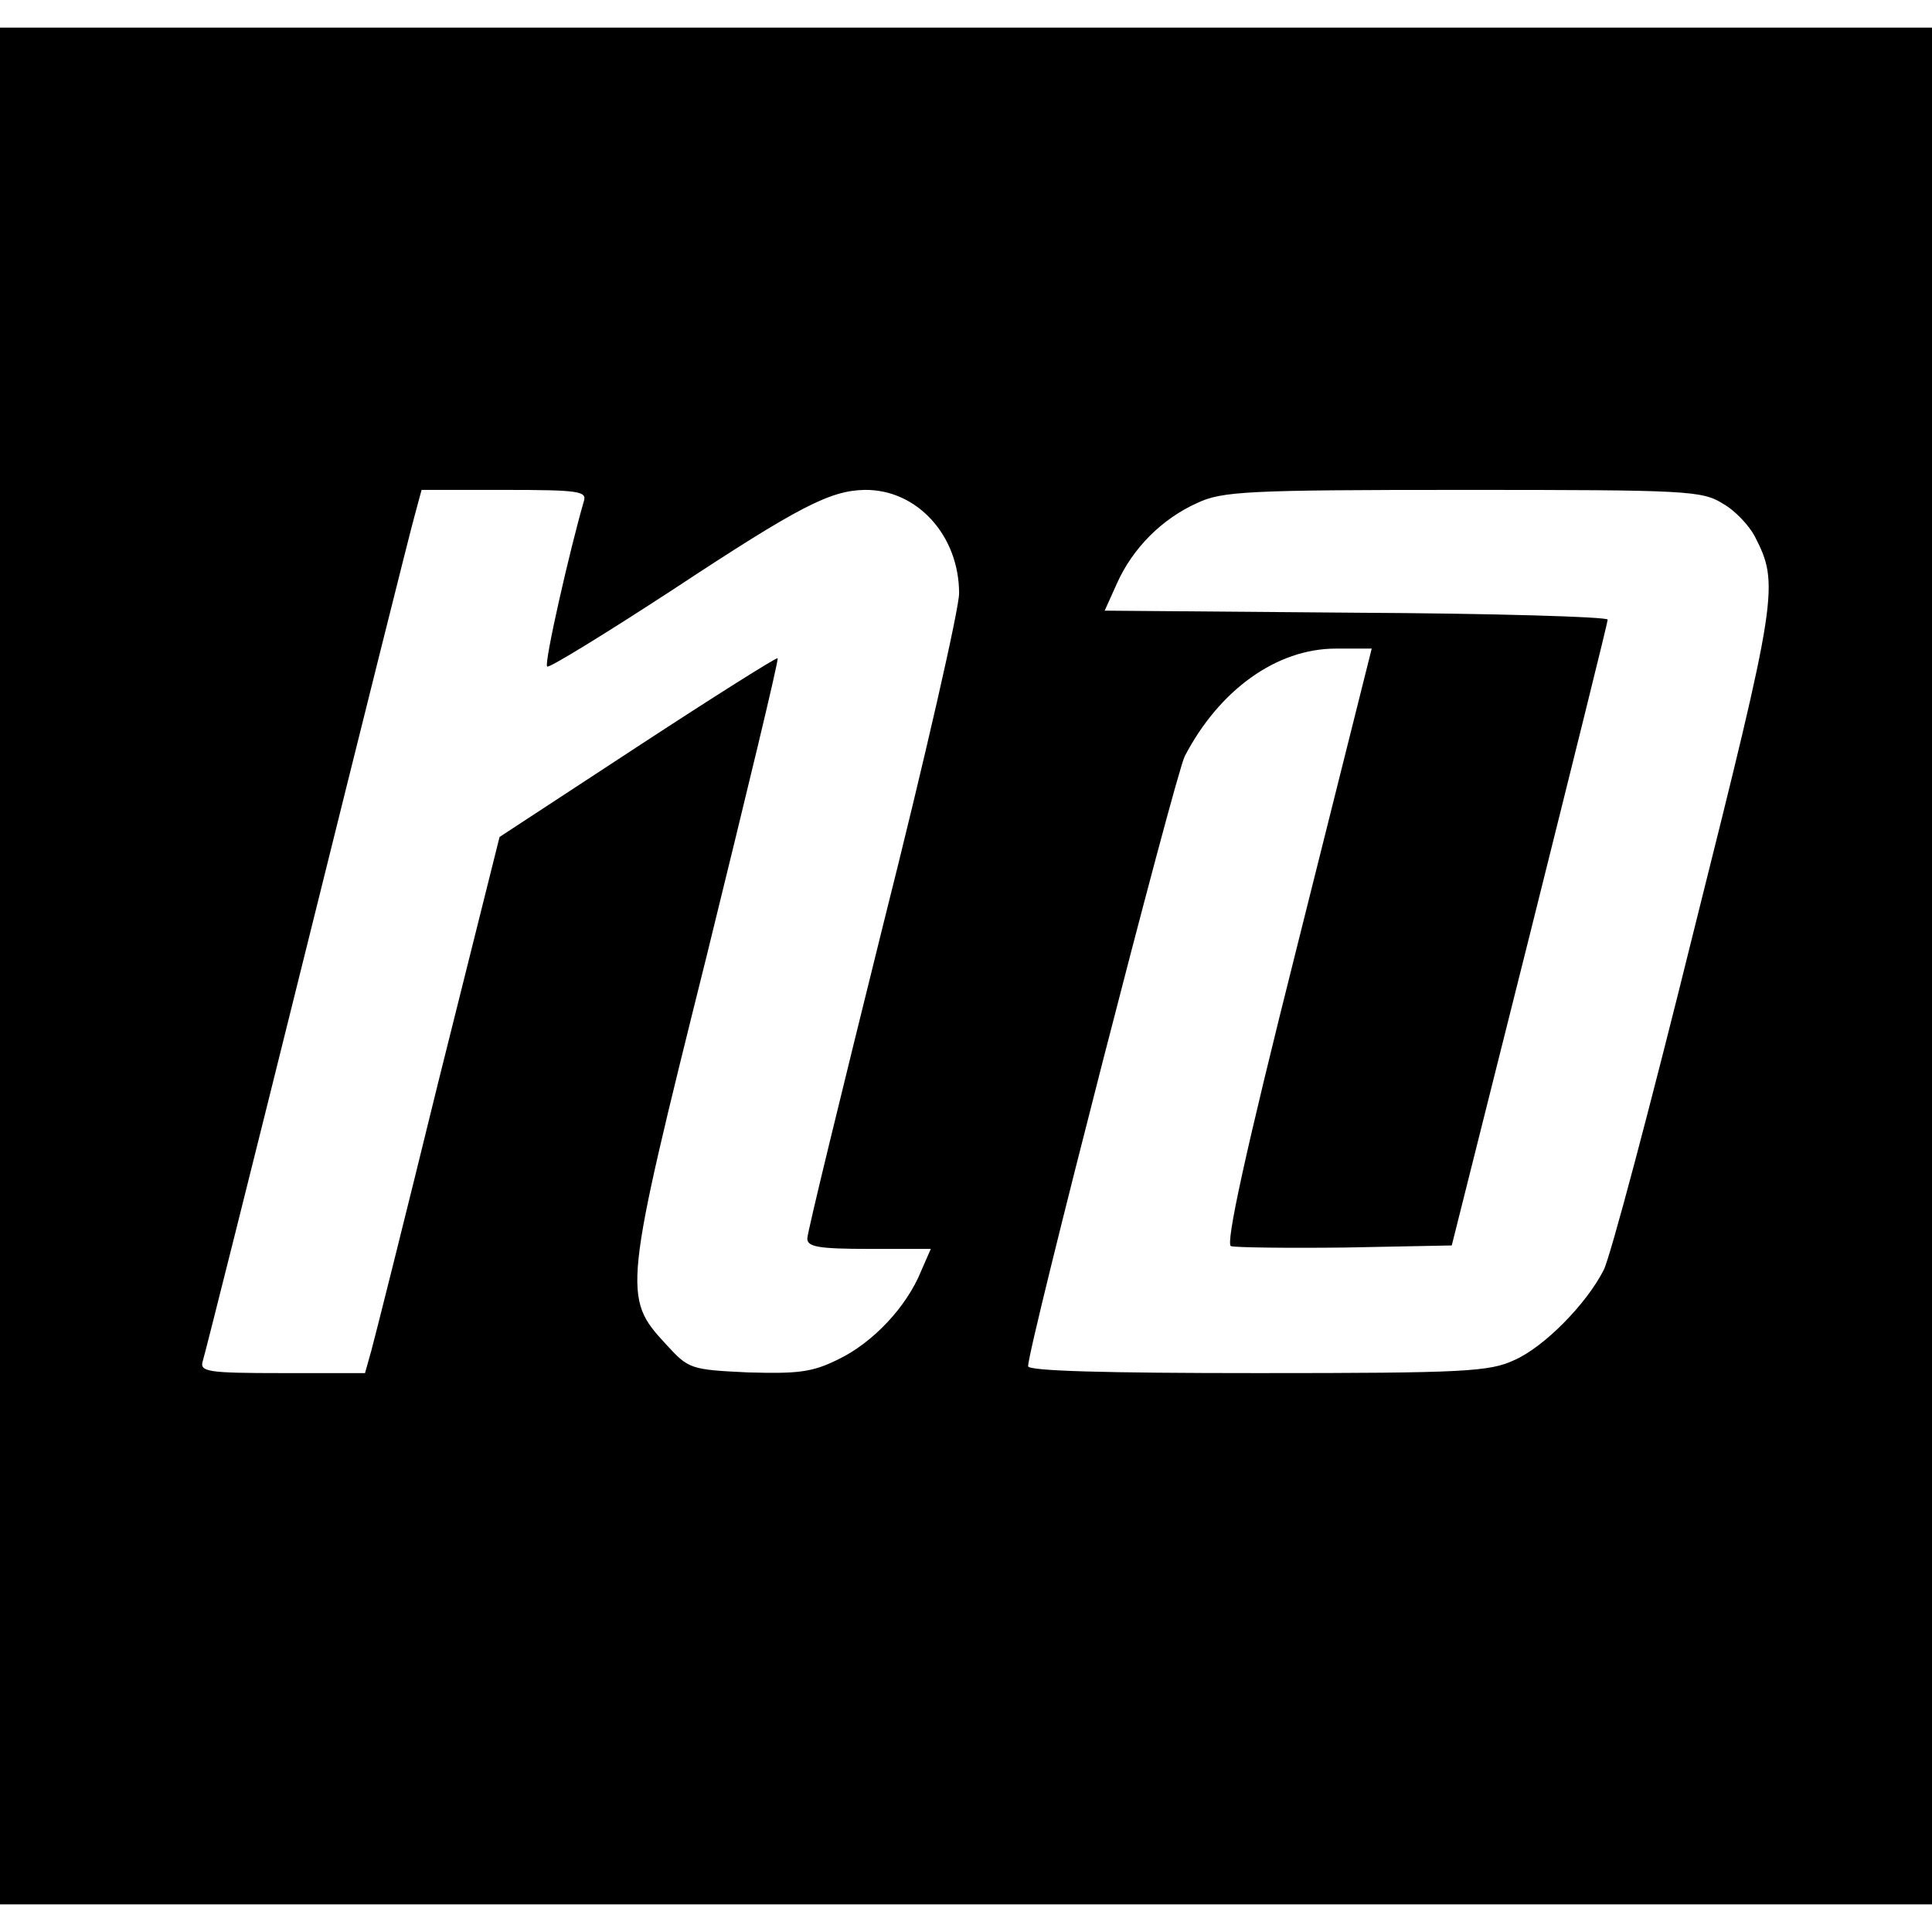
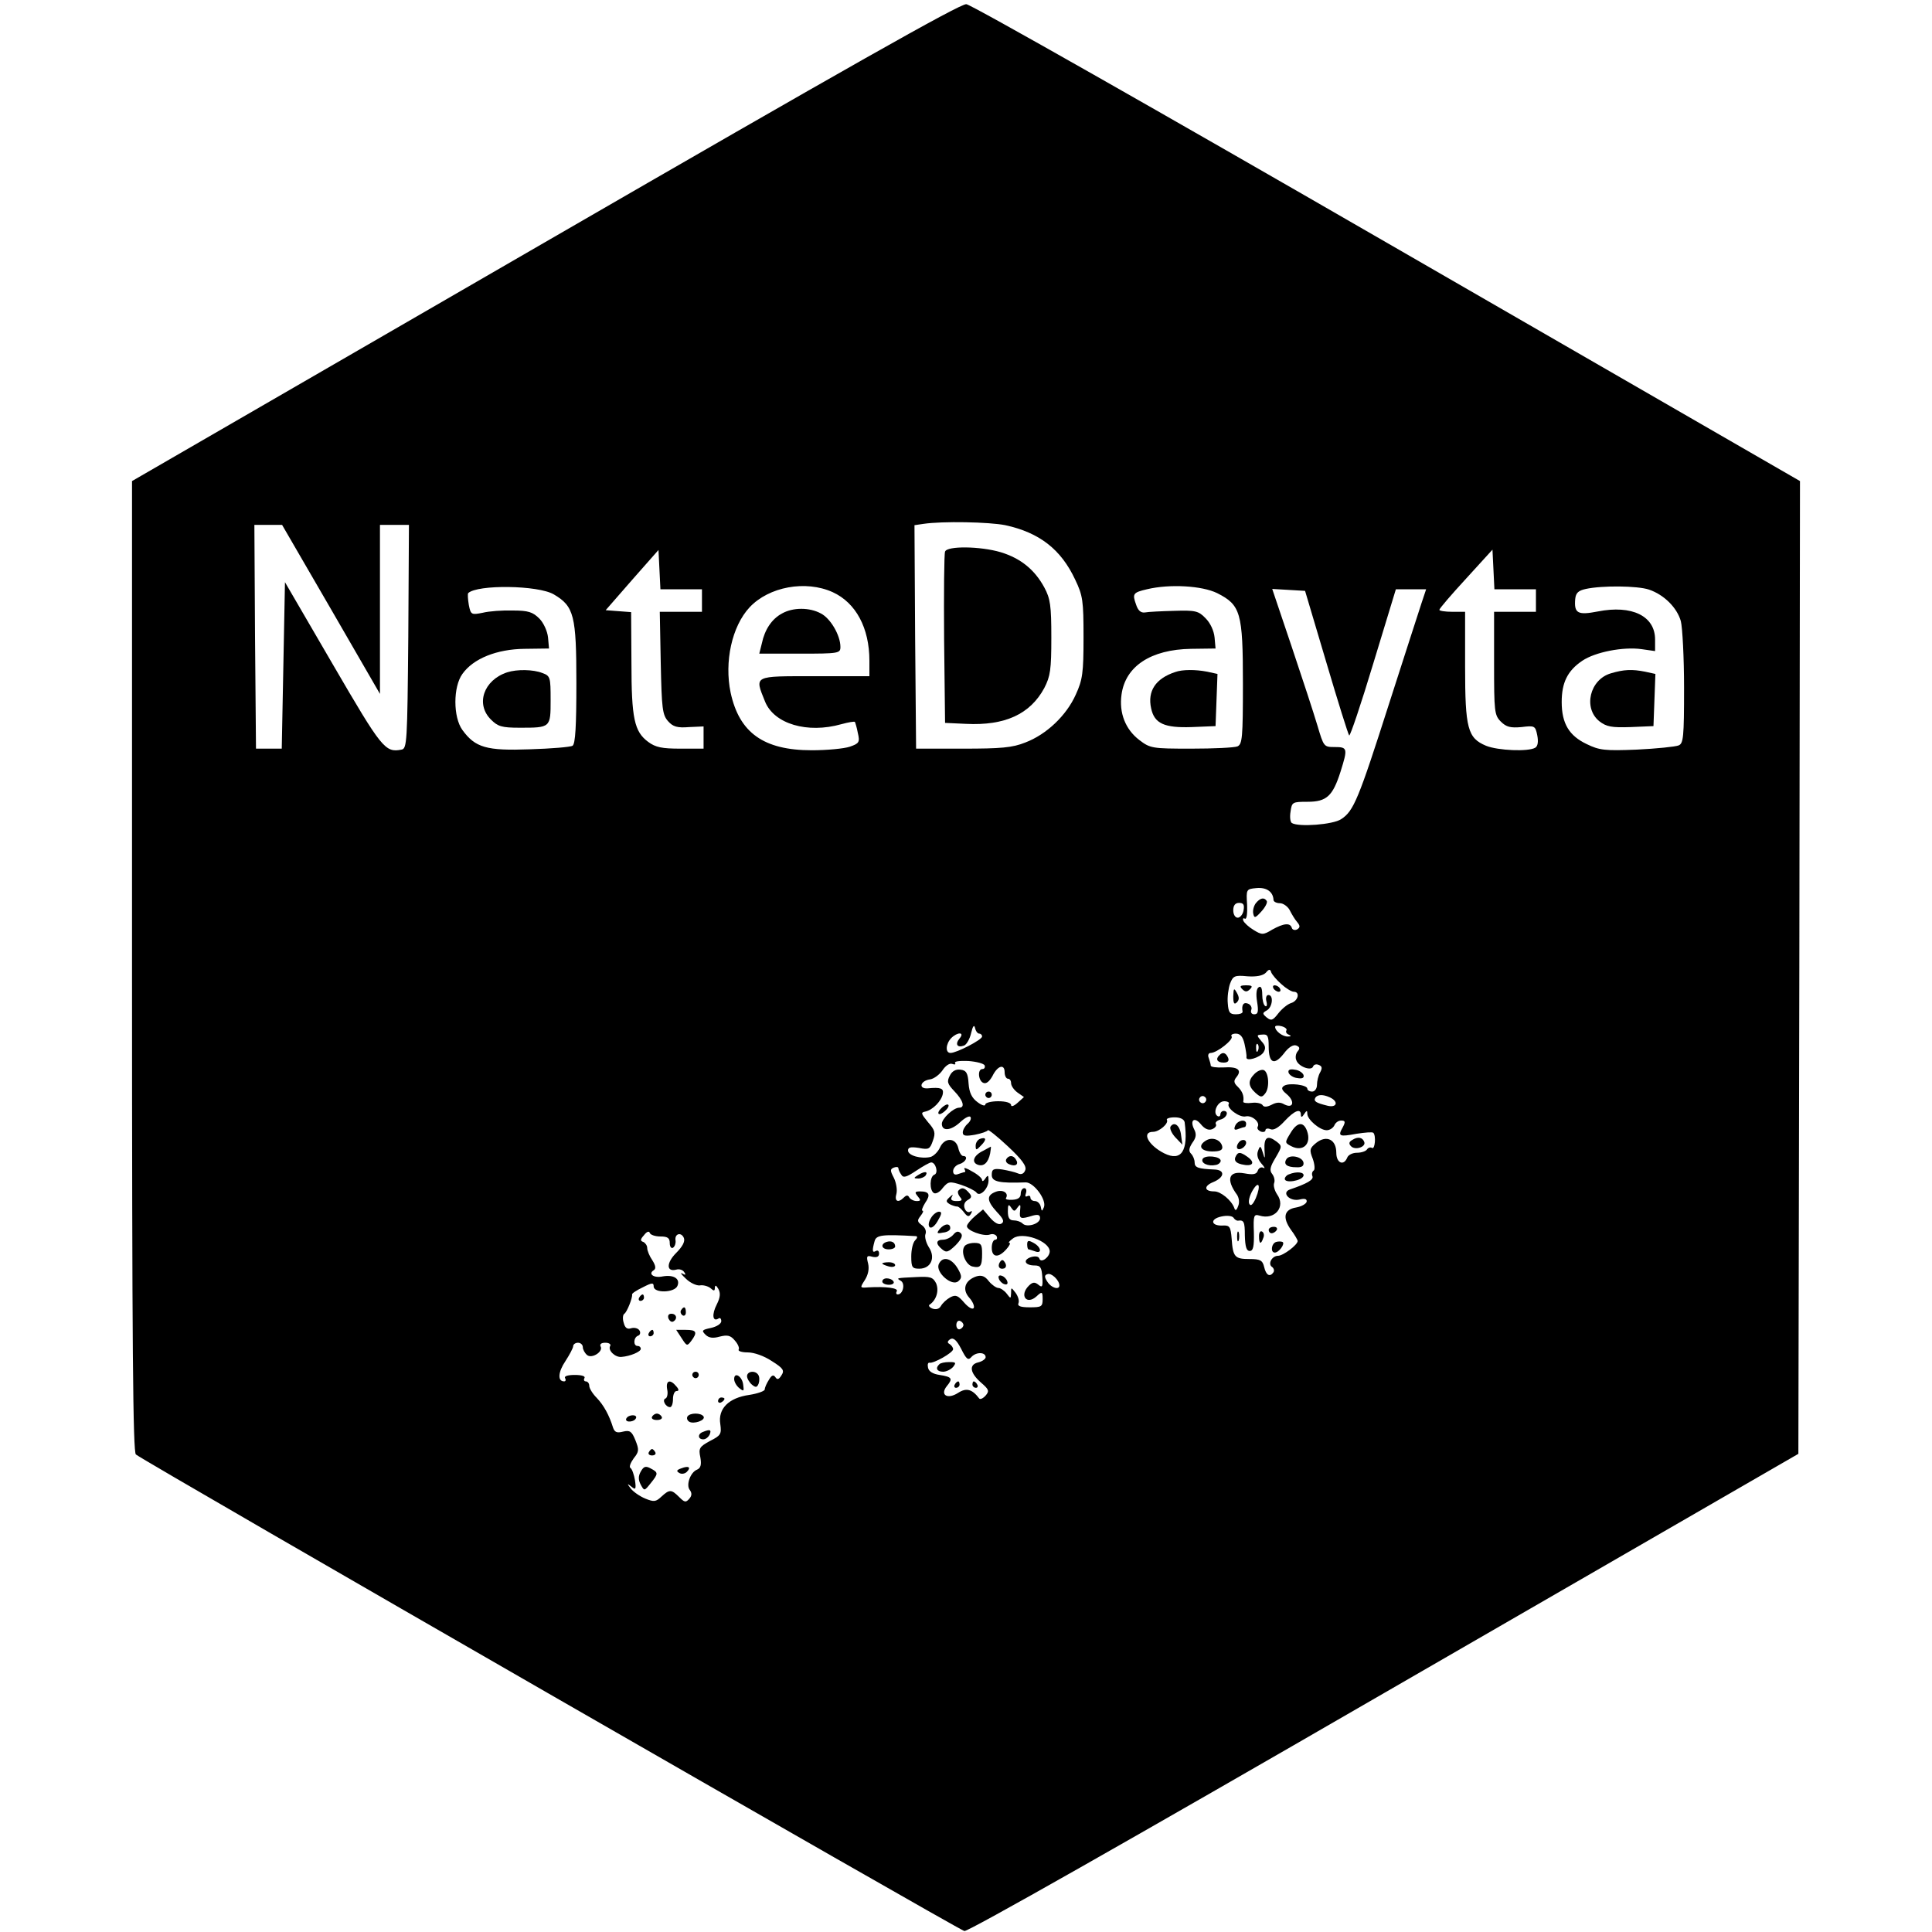
- <svg xmlns="http://www.w3.org/2000/svg" version="1.0" width="280pt" height="280pt" viewBox="0 0 280 280" preserveAspectRatio="xMidYMid meet">
-   <g transform="translate(0,280) scale(0.1,-0.1)" fill="#000000" stroke="none">
-     <path d="M0 1400 l0 -1360 1400 0 1400 0 0 1360 0 1360 -1400 0 -1400 0 0 -1360z m846 673 c-20 -69 -58 -235 -53 -239 2 -3 85 48 183 112 182 120 227 143 277 144 76 1 137 -66 137 -150 0 -22 -49 -238 -110 -480 -60 -242 -110 -446 -110 -455 0 -12 16 -15 90 -15 l89 0 -14 -32 c-21 -52 -70 -104 -120 -128 -38 -19 -59 -21 -131 -19 -84 4 -86 5 -119 41 -63 68 -62 77 59 562 58 236 105 430 103 432 -1 2 -93 -56 -203 -128 l-200 -131 -89 -356 c-48 -196 -92 -371 -97 -389 l-9 -32 -120 0 c-110 0 -120 2 -115 18 3 9 71 280 151 602 80 322 150 602 156 623 l10 37 120 0 c110 0 120 -2 115 -17z m1651 -3 c18 -10 38 -32 46 -47 36 -70 34 -84 -88 -571 -63 -255 -122 -477 -131 -493 -25 -49 -86 -111 -129 -130 -36 -17 -72 -19 -372 -19 -220 0 -333 3 -333 10 0 28 213 856 227 884 50 96 133 156 219 156 l52 0 -108 -431 c-76 -302 -104 -432 -96 -435 6 -2 81 -3 166 -2 l154 3 113 450 c62 248 113 453 113 457 0 4 -164 9 -365 10 l-364 3 18 40 c23 51 65 93 116 116 36 17 72 19 385 19 325 0 347 -1 377 -20z" />
+ <svg xmlns="http://www.w3.org/2000/svg" version="1.0" width="600pt" height="600pt" viewBox="0 0 600 600" preserveAspectRatio="xMidYMid meet">
+   <g transform="translate(0,600) scale(0.1,-0.1)" fill="#000000" stroke="none">
+     <path d="M1693 5248 l-1283 -742 0 -1507 c0 -1193 3 -1509 12 -1516 33 -26 2556 -1477 2573 -1480 12 -2 508 279 1305 740 l1285 742 3 1511 2 1510 -1281 739 c-705 407 -1293 741 -1308 742 -19 2 -383 -204 -1308 -739z m1429 -879 c106 -23 173 -75 217 -169 24 -50 26 -66 26 -180 0 -110 -3 -131 -24 -177 -29 -65 -91 -124 -157 -149 -40 -16 -75 -19 -194 -19 l-145 0 -3 347 -2 347 27 4 c60 9 205 6 255 -4z m-2094 -261 l152 -263 0 263 0 262 45 0 45 0 -2 -347 c-3 -328 -4 -348 -21 -351 -51 -10 -61 3 -213 264 l-149 256 -5 -259 -5 -258 -40 0 -40 0 -3 348 -2 347 43 0 43 0 152 -262z m1087 62 l65 0 0 -35 0 -35 -66 0 -65 0 3 -159 c3 -141 5 -161 23 -181 15 -17 29 -21 65 -18 l45 2 0 -34 0 -35 -72 0 c-57 0 -77 4 -100 21 -43 32 -52 72 -52 246 l-1 157 -40 3 -39 3 82 94 82 93 3 -61 3 -61 64 0z m2590 0 l65 0 0 -35 0 -35 -65 0 -65 0 0 -160 c0 -150 1 -161 21 -181 17 -17 30 -20 64 -17 41 5 43 4 49 -25 4 -20 2 -34 -6 -39 -21 -13 -116 -9 -153 6 -57 24 -65 53 -65 246 l0 170 -40 0 c-22 0 -40 3 -40 6 0 4 37 47 83 97 l82 90 3 -61 3 -62 64 0z m-2985 -16 c63 -37 70 -66 70 -276 0 -131 -3 -189 -12 -194 -6 -4 -66 -9 -132 -11 -135 -5 -170 5 -210 60 -29 40 -29 134 0 174 34 48 107 77 193 78 l76 1 -3 34 c-2 20 -14 46 -27 59 -20 20 -34 25 -82 25 -32 1 -74 -2 -94 -7 -35 -7 -37 -6 -43 24 -3 18 -4 34 -2 37 28 27 217 25 266 -4z m866 7 c72 -33 114 -111 114 -213 l0 -48 -170 0 c-192 0 -187 3 -154 -79 28 -69 131 -100 237 -70 22 6 40 9 42 7 1 -2 6 -17 9 -34 7 -29 4 -33 -25 -43 -18 -6 -71 -11 -118 -11 -149 0 -225 54 -252 179 -20 96 4 206 59 265 60 64 174 85 258 47z m1194 -3 c73 -37 80 -60 80 -281 0 -169 -2 -188 -17 -195 -10 -4 -75 -7 -144 -7 -121 0 -127 1 -161 27 -43 33 -63 84 -55 141 12 88 91 140 216 142 l76 1 -3 34 c-2 21 -13 45 -28 60 -22 23 -32 25 -97 23 -39 -1 -81 -3 -91 -5 -13 -2 -22 6 -28 25 -12 33 -9 37 34 47 71 17 171 11 218 -12z m1341 11 c47 -16 87 -56 99 -98 5 -20 10 -113 10 -207 0 -154 -2 -173 -17 -179 -10 -4 -68 -10 -130 -13 -99 -4 -116 -2 -155 17 -55 26 -78 64 -78 131 0 60 18 97 64 128 40 27 127 44 184 36 l42 -6 0 36 c0 73 -72 108 -178 87 -62 -12 -74 -6 -70 39 2 19 10 26 33 31 51 11 160 10 196 -2z m-1002 -226 c36 -122 68 -224 71 -227 3 -3 37 98 75 224 l70 230 47 0 47 0 -14 -42 c-8 -24 -53 -164 -101 -313 -95 -297 -110 -334 -149 -359 -25 -17 -132 -25 -153 -12 -5 3 -7 19 -4 36 4 29 6 30 53 30 59 0 78 18 102 93 23 73 22 77 -18 77 -34 0 -34 1 -54 68 -11 37 -47 147 -80 245 l-60 178 51 -3 51 -3 66 -222z m-164 -738 c0 -5 9 -10 20 -10 10 0 24 -10 30 -21 6 -12 16 -29 23 -37 10 -12 10 -17 1 -23 -7 -4 -15 -2 -17 4 -5 17 -25 15 -61 -5 -28 -17 -32 -17 -58 -1 -15 9 -29 22 -32 29 -2 6 0 9 5 6 6 -3 8 16 7 43 -3 48 -3 49 29 52 32 3 52 -12 53 -37z m-93 -32 c-2 -13 -11 -23 -18 -23 -8 0 -14 10 -14 23 0 15 6 23 18 23 14 0 17 -6 14 -23z m117 -229 c14 -13 32 -24 39 -24 20 0 14 -28 -8 -35 -11 -3 -29 -18 -40 -32 -17 -22 -22 -24 -36 -13 -14 12 -14 14 0 22 18 10 22 48 5 48 -6 0 -9 -9 -6 -20 3 -11 1 -18 -4 -14 -5 3 -9 19 -9 35 0 20 -4 28 -11 23 -7 -4 -9 -21 -5 -45 5 -31 3 -39 -9 -39 -8 0 -12 6 -9 14 3 7 -2 16 -10 19 -14 6 -21 -4 -17 -25 0 -5 -9 -8 -21 -8 -19 0 -23 6 -25 34 -2 19 2 47 7 61 9 24 14 27 54 23 28 -2 48 2 57 11 10 12 14 12 17 1 3 -7 17 -24 31 -36z m-938 -154 c5 0 9 -4 9 -9 0 -10 -79 -51 -98 -51 -17 0 -15 28 2 46 20 20 43 19 26 -1 -15 -18 -7 -30 14 -22 8 3 18 21 22 39 5 21 9 27 12 16 2 -10 8 -18 13 -18z m954 10 c-3 -5 1 -11 7 -13 9 -4 8 -6 -2 -6 -16 -1 -40 17 -40 30 0 4 9 5 20 2 11 -3 18 -9 15 -13z m-130 -42 c4 -18 7 -37 6 -41 -3 -15 42 -2 53 15 8 13 6 21 -7 35 -15 18 -15 19 3 20 17 2 20 -5 20 -37 0 -52 17 -60 47 -22 14 19 29 29 39 25 10 -4 12 -9 4 -18 -6 -7 -8 -20 -4 -28 7 -20 47 -34 52 -19 2 6 10 8 17 5 11 -4 12 -10 5 -23 -6 -10 -10 -28 -10 -39 0 -12 -7 -21 -15 -21 -8 0 -15 4 -15 9 0 12 -57 19 -72 9 -10 -6 -8 -13 8 -26 26 -22 21 -46 -7 -32 -13 8 -25 7 -40 -1 -14 -7 -24 -8 -28 -1 -3 5 -18 9 -33 7 -15 -2 -27 0 -27 3 3 18 -2 32 -17 47 -13 12 -13 19 -4 30 18 22 4 33 -40 30 -22 -1 -40 1 -40 6 0 4 -3 14 -6 23 -4 9 -1 16 6 16 19 0 71 41 65 51 -4 5 3 9 13 9 14 0 22 -10 27 -32z m42 -20 c-3 -8 -6 -5 -6 6 -1 11 2 17 5 13 3 -3 4 -12 1 -19z m-849 -47 c2 -6 -1 -11 -7 -11 -16 0 -13 -37 3 -43 9 -4 19 5 28 21 16 33 38 39 38 12 0 -11 5 -20 10 -20 6 0 10 -6 10 -14 0 -8 9 -21 20 -29 l20 -14 -20 -18 c-11 -10 -20 -13 -20 -7 0 7 -16 12 -40 12 -22 0 -40 -5 -40 -10 0 -6 -11 -3 -24 7 -18 13 -26 30 -28 58 -2 32 -7 41 -25 43 -14 2 -26 -4 -33 -18 -10 -19 -8 -26 14 -49 27 -28 34 -51 15 -51 -18 0 -54 -34 -54 -50 0 -24 28 -22 57 5 15 14 29 21 32 16 3 -5 -1 -14 -9 -21 -8 -7 -15 -19 -15 -27 0 -11 9 -12 38 -7 20 4 38 10 40 14 1 3 29 -19 62 -50 44 -41 59 -62 54 -74 -4 -11 -12 -15 -23 -10 -9 4 -31 9 -48 12 -28 4 -33 1 -33 -17 0 -21 23 -26 105 -23 25 1 66 -54 57 -77 -6 -14 -7 -14 -10 2 -2 9 -10 17 -18 17 -8 0 -14 5 -14 11 0 5 -4 7 -10 4 -6 -3 -7 1 -4 9 3 9 1 16 -5 16 -6 0 -11 -8 -11 -17 0 -12 -8 -18 -25 -19 -14 -1 -23 1 -21 5 10 16 -10 28 -31 20 -30 -11 -29 -28 3 -63 20 -21 24 -30 14 -36 -8 -5 -21 2 -35 18 l-22 26 -24 -20 c-13 -11 -25 -25 -26 -31 -3 -14 52 -34 71 -27 8 3 17 1 21 -5 3 -6 1 -11 -4 -11 -6 0 -11 -11 -11 -25 0 -30 20 -33 45 -5 10 11 14 20 10 20 -5 0 0 6 11 14 29 22 113 -8 114 -40 0 -18 -27 -38 -32 -23 -2 7 -12 9 -26 5 -27 -9 -19 -26 11 -26 18 0 22 -6 24 -36 2 -30 0 -34 -12 -24 -11 9 -18 9 -30 -3 -30 -30 -7 -61 24 -33 17 16 19 15 19 -9 0 -23 -4 -25 -40 -25 -29 0 -39 4 -35 13 3 7 -1 21 -9 32 -14 18 -14 18 -14 -1 -1 -18 -1 -18 -14 -1 -7 9 -19 17 -25 17 -7 0 -21 10 -30 21 -12 16 -23 20 -39 15 -35 -12 -45 -40 -22 -66 11 -12 17 -27 14 -32 -4 -6 -17 2 -30 17 -19 22 -26 25 -43 16 -11 -6 -24 -18 -29 -27 -5 -9 -15 -12 -26 -8 -10 4 -14 10 -8 13 20 14 29 43 19 66 -10 19 -18 21 -61 19 -65 -3 -63 -3 -48 -12 14 -9 6 -42 -10 -42 -5 0 -6 5 -3 10 6 10 -34 15 -88 12 -27 -2 -27 -2 -11 23 10 16 14 34 10 51 -6 23 -4 26 13 21 14 -3 21 0 21 10 0 8 -4 11 -10 8 -11 -7 -12 1 -4 30 5 20 24 22 129 16 5 -1 4 -6 -3 -13 -7 -7 -12 -29 -12 -50 0 -34 3 -38 25 -38 36 0 51 34 30 66 -9 14 -14 33 -11 41 4 9 -1 21 -11 28 -15 11 -15 15 -4 29 7 9 10 16 6 16 -4 0 0 11 8 24 18 26 13 36 -16 36 -16 0 -17 -3 -7 -15 10 -12 10 -15 -3 -15 -9 0 -19 5 -23 11 -4 8 -9 8 -17 0 -18 -18 -30 -12 -23 12 3 12 -1 35 -8 49 -12 23 -12 27 0 32 8 3 14 2 14 -2 0 -4 4 -13 9 -20 6 -11 16 -8 46 12 21 14 42 26 47 26 14 0 23 -33 10 -38 -15 -5 -16 -48 -2 -57 6 -4 19 3 28 16 17 20 21 21 58 9 21 -7 42 -18 46 -23 10 -16 38 11 38 37 0 17 -2 18 -10 6 -5 -8 -10 -10 -10 -5 0 6 -14 18 -31 27 -16 10 -27 13 -24 8 3 -6 4 -10 1 -10 -2 0 -11 -3 -20 -6 -10 -4 -16 -1 -16 9 0 9 9 19 20 22 20 6 28 25 11 25 -5 0 -12 11 -15 25 -8 33 -43 33 -57 1 -6 -13 -19 -26 -29 -29 -29 -7 -70 4 -70 20 0 10 8 12 34 8 30 -6 34 -4 43 22 9 25 7 33 -15 58 -22 27 -23 30 -8 33 23 5 50 33 54 55 3 17 -6 21 -47 17 -30 -2 -23 24 8 28 12 2 29 15 38 28 9 14 22 23 30 20 8 -3 12 -2 9 3 -3 5 15 7 41 6 26 -2 49 -8 51 -14z m686 -112 c-3 -5 -10 -7 -15 -3 -5 3 -7 10 -3 15 3 5 10 7 15 3 5 -3 7 -10 3 -15z m386 13 c28 -13 22 -33 -7 -26 -37 9 -44 14 -38 25 7 10 23 11 45 1z m-314 -20 c-8 -13 34 -44 53 -39 19 4 45 -18 37 -32 -3 -5 1 -11 9 -15 8 -3 15 -1 15 4 0 5 7 7 16 3 10 -4 26 6 44 26 30 32 50 40 50 19 0 -9 4 -8 10 2 8 12 10 12 10 1 0 -18 39 -51 60 -51 10 0 20 7 24 15 3 8 12 15 21 15 13 0 14 -4 5 -21 -16 -28 -11 -30 43 -20 26 4 49 6 52 3 9 -9 5 -53 -4 -47 -5 3 -12 1 -16 -5 -3 -5 -17 -10 -31 -10 -14 0 -27 -7 -30 -15 -11 -27 -34 -17 -34 15 0 41 -30 56 -62 31 -21 -17 -22 -22 -11 -50 6 -17 7 -33 3 -36 -5 -3 -7 -11 -4 -18 4 -11 -17 -23 -70 -41 -28 -10 0 -39 31 -31 16 4 22 1 21 -7 -2 -7 -16 -15 -33 -18 -37 -6 -43 -31 -16 -69 12 -16 21 -32 21 -35 0 -12 -45 -46 -61 -46 -19 0 -33 -26 -18 -35 5 -4 7 -11 4 -16 -11 -16 -23 -10 -29 16 -5 21 -12 25 -46 25 -45 0 -51 6 -55 63 -3 37 -6 42 -27 41 -37 -2 -42 20 -5 28 18 4 34 2 38 -4 3 -5 9 -9 13 -9 19 3 22 -3 22 -46 1 -35 5 -48 15 -48 11 0 14 14 13 58 -2 52 0 57 17 52 48 -15 83 27 55 66 -8 12 -12 28 -9 35 3 8 0 20 -6 28 -9 11 -7 22 10 50 21 36 21 37 3 51 -28 21 -39 13 -37 -26 2 -29 1 -30 -5 -9 -7 23 -9 23 -15 6 -5 -12 -1 -26 10 -39 10 -11 13 -17 7 -14 -7 4 -15 0 -18 -9 -4 -11 -14 -13 -41 -8 -49 9 -59 -18 -23 -67 6 -10 8 -24 3 -35 -5 -14 -9 -15 -12 -5 -9 24 -42 51 -62 51 -32 0 -33 17 -3 29 36 15 37 38 3 39 -50 2 -61 6 -61 22 0 9 -5 21 -11 27 -8 8 -7 17 4 34 12 16 13 27 6 41 -15 29 0 41 20 17 12 -15 24 -20 35 -16 10 4 15 11 12 16 -3 5 3 11 14 14 20 5 28 27 10 27 -5 0 -10 -5 -10 -11 0 -5 -4 -8 -9 -5 -16 10 0 46 21 46 10 0 17 -4 14 -8z m-137 -57 c12 -89 -10 -123 -63 -97 -50 25 -72 67 -35 67 19 0 49 26 43 37 -3 4 8 8 24 8 18 0 29 -6 31 -15z m221 -236 c-9 -20 -16 -26 -20 -18 -4 6 0 24 9 40 20 35 28 19 11 -22z m-740 -29 c9 12 10 10 8 -10 -3 -26 1 -27 40 -15 16 4 22 2 22 -8 0 -18 -41 -30 -54 -17 -6 6 -18 10 -28 10 -13 0 -18 8 -18 28 0 21 2 24 10 12 9 -13 11 -13 20 0z m-1109 -90 c23 0 29 -5 29 -21 0 -11 5 -17 10 -14 6 4 9 14 8 22 -4 22 18 28 26 8 4 -11 -5 -27 -24 -46 -31 -31 -31 -60 0 -52 10 3 21 -1 25 -8 6 -8 4 -10 -6 -4 -8 4 -3 -3 11 -16 13 -13 33 -22 43 -21 10 2 25 -2 33 -8 11 -10 14 -10 14 1 1 9 4 8 11 -4 7 -13 6 -26 -5 -48 -16 -31 -13 -55 5 -44 5 4 9 0 9 -8 0 -8 -14 -17 -32 -21 -28 -6 -30 -8 -17 -21 10 -10 23 -12 44 -6 24 6 34 4 47 -12 10 -11 15 -24 12 -28 -3 -5 10 -9 28 -9 20 0 51 -11 75 -27 35 -22 40 -29 30 -44 -8 -13 -13 -15 -19 -6 -6 9 -12 6 -20 -8 -7 -11 -13 -24 -13 -30 0 -5 -22 -13 -48 -17 -64 -9 -98 -43 -90 -91 4 -30 2 -35 -32 -52 -33 -18 -36 -23 -30 -51 4 -23 1 -33 -10 -38 -21 -8 -35 -48 -23 -63 7 -9 7 -18 -1 -27 -11 -13 -15 -12 -32 5 -24 24 -30 24 -55 1 -17 -16 -23 -17 -50 -6 -17 7 -37 21 -45 31 -12 16 -12 17 2 6 13 -11 15 -8 11 20 -3 17 -9 35 -14 38 -5 3 0 16 10 30 17 21 17 27 5 57 -11 27 -17 31 -38 26 -19 -5 -26 -2 -31 12 -12 39 -29 70 -51 93 -13 13 -23 30 -23 37 0 8 -5 14 -11 14 -5 0 -7 5 -4 10 4 6 -8 10 -30 10 -22 0 -34 -4 -30 -10 3 -5 2 -10 -3 -10 -21 0 -19 29 4 63 13 20 24 41 24 46 0 6 7 11 15 11 8 0 15 -6 15 -14 0 -7 6 -18 13 -24 15 -13 52 11 42 27 -3 7 3 11 15 11 12 0 18 -5 15 -10 -8 -13 15 -36 35 -34 27 2 60 16 60 25 0 5 -4 9 -10 9 -14 0 -13 27 2 32 6 2 8 10 4 16 -4 7 -16 10 -26 7 -12 -4 -19 1 -23 17 -4 12 -3 25 2 28 8 5 26 50 24 60 -1 3 14 13 33 22 29 15 34 15 34 3 0 -22 66 -20 74 2 9 22 -12 35 -46 29 -28 -6 -46 8 -28 19 8 5 6 15 -4 31 -9 13 -16 30 -16 38 0 8 -6 16 -12 19 -10 3 -10 8 2 21 8 11 16 14 18 7 2 -6 17 -11 33 -11z m1239 -152 c0 -15 -25 -8 -37 11 -10 15 -10 21 0 24 12 5 37 -19 37 -35z m-298 -123 c0 -5 -5 -11 -11 -13 -6 -2 -11 4 -11 13 0 9 5 15 11 13 6 -2 11 -8 11 -13z m26 -98 c15 15 43 14 43 -2 0 -5 -10 -13 -23 -16 -30 -7 -26 -33 10 -64 23 -20 25 -25 13 -39 -8 -9 -17 -13 -20 -9 -22 29 -40 34 -66 17 -33 -21 -57 -6 -34 22 19 23 15 28 -23 34 -21 3 -34 11 -36 23 -2 10 0 16 5 15 12 -3 73 31 73 42 0 5 -5 12 -11 16 -8 4 -7 9 2 15 10 6 20 -3 34 -30 17 -34 22 -37 33 -24z" />
+     <path d="M2935 4287 c-3 -7 -4 -129 -3 -272 l3 -260 65 -3 c121 -6 199 30 243 111 19 37 22 57 22 157 0 99 -3 121 -22 156 -30 55 -73 90 -135 109 -64 19 -167 20 -173 2z" />
+     <path d="M1575 3912 c-73 -24 -99 -99 -50 -147 21 -21 33 -25 89 -25 96 0 96 0 96 86 0 71 -1 75 -26 84 -28 11 -78 12 -109 2z" />
+     <path d="M2429 4095 c-32 -17 -54 -50 -63 -93 l-8 -32 126 0 c121 0 126 1 126 21 0 36 -31 89 -61 104 -35 19 -86 19 -120 0z" />
+     <path d="M3650 3913 c-61 -20 -87 -59 -75 -113 10 -47 41 -61 126 -58 l74 3 3 81 3 81 -32 7 c-36 7 -77 7 -99 -1z" />
+     <path d="M5003 3909 c-66 -19 -87 -108 -36 -149 22 -17 38 -20 97 -18 l71 3 3 81 3 81 -32 7 c-40 8 -66 7 -106 -5z" />
+     <path d="M3900 3195 c-6 -8 -10 -22 -8 -32 3 -15 6 -15 25 6 12 13 20 28 17 33 -8 12 -20 10 -34 -7z" />
+     <path d="M3858 2928 c9 -9 15 -9 24 0 9 9 7 12 -12 12 -19 0 -21 -3 -12 -12z" />
+     <path d="M3955 2930 c3 -5 11 -10 16 -10 6 0 7 5 4 10 -3 6 -11 10 -16 10 -6 0 -7 -4 -4 -10z" />
+     <path d="M3830 2906 c0 -22 3 -27 11 -19 8 8 8 16 0 30 -9 16 -10 14 -11 -11z" />
+     <path d="M3787 2723 c-13 -12 -7 -23 13 -23 13 0 18 5 14 15 -7 16 -17 19 -27 8z" />
+     <path d="M3896 2665 c-21 -21 -20 -38 3 -59 16 -14 20 -15 30 -2 15 18 11 68 -5 73 -7 2 -19 -3 -28 -12z" />
+     <path d="M4002 2668 c3 -7 15 -15 27 -16 16 -3 22 1 19 10 -3 7 -15 15 -27 16 -16 3 -22 -1 -19 -10z" />
+     <path d="M3060 2600 c0 -5 5 -10 10 -10 6 0 10 5 10 10 0 6 -4 10 -10 10 -5 0 -10 -4 -10 -10z" />
+     <path d="M2920 2555 c-7 -8 -8 -15 -2 -15 5 0 15 7 22 15 7 8 8 15 2 15 -5 0 -15 -7 -22 -15z" />
+     <path d="M3043 2463 c-7 -3 -13 -12 -13 -21 0 -15 2 -15 17 1 18 18 16 27 -4 20z" />
+     <path d="M3053 2426 c-29 -14 -37 -35 -17 -43 19 -7 33 6 39 35 2 12 3 21 2 21 -1 -1 -12 -6 -24 -13z" />
+     <path d="M3125 2400 c-3 -6 1 -13 10 -16 19 -8 30 0 20 15 -8 14 -22 14 -30 1z" />
+     <path d="M2850 2350 c-13 -8 -13 -10 2 -10 9 0 20 5 23 10 8 13 -5 13 -25 0z" />
+     <path d="M2977 2303 c-4 -3 -2 -12 4 -20 9 -10 7 -13 -10 -13 -15 0 -20 4 -15 13 5 9 3 8 -7 -1 -12 -11 -12 -14 1 -22 8 -4 18 -7 22 -7 4 1 13 -7 21 -17 11 -15 16 -16 22 -6 5 8 4 11 -2 7 -6 -4 -14 1 -17 10 -4 10 -1 20 9 26 13 7 14 12 4 23 -13 15 -22 18 -32 7z" />
+     <path d="M2891 2217 c-7 -11 -9 -23 -4 -28 5 -5 16 3 25 19 13 22 14 29 4 29 -7 0 -19 -9 -25 -20z" />
+     <path d="M2919 2184 c-11 -14 -10 -16 9 -12 13 1 23 7 23 13 1 17 -17 16 -32 -1z" />
+     <path d="M2960 2165 c-7 -8 -21 -15 -31 -15 -23 0 -24 -13 -3 -30 13 -11 19 -9 42 13 18 19 23 30 16 37 -8 8 -15 6 -24 -5z" />
+     <path d="M2753 2143 c-20 -7 -15 -23 7 -23 11 0 20 4 20 9 0 13 -12 19 -27 14z" />
+     <path d="M3190 2135 c0 -8 2 -15 4 -15 2 0 11 -3 20 -6 23 -9 20 13 -4 26 -16 9 -20 8 -20 -5z" />
+     <path d="M2995 2129 c-12 -18 4 -56 24 -62 26 -6 31 0 31 40 0 28 -3 33 -24 33 -14 0 -28 -5 -31 -11z" />
+     <path d="M2915 2073 c-9 -25 41 -69 61 -52 11 9 11 16 2 33 -20 39 -51 48 -63 19z" />
+     <path d="M3105 2080 c-8 -13 -1 -24 14 -19 6 3 7 10 2 18 -6 10 -10 10 -16 1z" />
+     <path d="M2740 2076 c0 -2 9 -6 20 -9 11 -3 20 -1 20 4 0 5 -9 9 -20 9 -11 0 -20 -2 -20 -4z" />
+     <path d="M3102 2029 c2 -7 10 -15 17 -17 8 -3 12 1 9 9 -2 7 -10 15 -17 17 -8 3 -12 -1 -9 -9z" />
+     <path d="M2740 2020 c0 -5 9 -10 21 -10 11 0 17 5 14 10 -3 6 -13 10 -21 10 -8 0 -14 -4 -14 -10z" />
+     <path d="M3836 2504 c-5 -12 -2 -15 10 -10 8 3 18 6 20 6 2 0 4 5 4 10 0 16 -27 11 -34 -6z" />
+     <path d="M4007 2480 c-17 -28 -17 -29 2 -39 37 -20 65 6 50 47 -11 30 -31 28 -52 -8z" />
+     <path d="M3747 2459 c-28 -16 -20 -34 17 -35 24 0 33 4 32 14 -3 21 -29 32 -49 21z" />
+     <path d="M4200 2460 c-11 -6 -12 -12 -4 -20 13 -13 46 -2 41 13 -5 15 -20 18 -37 7z" />
+     <path d="M3845 2449 c-4 -6 -5 -13 -2 -16 7 -7 27 6 27 18 0 12 -17 12 -25 -2z" />
+     <path d="M3836 2405 c-3 -10 3 -17 20 -21 33 -8 44 4 20 22 -25 18 -32 18 -40 -1z" />
+     <path d="M3735 2401 c-7 -13 17 -24 40 -19 9 1 16 8 16 13 0 14 -48 19 -56 6z" />
+     <path d="M3995 2400 c-10 -16 2 -25 31 -25 17 -1 24 4 22 15 -4 18 -43 26 -53 10z" />
+     <path d="M4003 2353 c-7 -2 -13 -9 -13 -14 0 -15 53 -6 58 9 4 12 -21 15 -45 5z" />
+     <path d="M3940 2180 c0 -5 4 -10 9 -10 6 0 13 5 16 10 3 6 -1 10 -9 10 -9 0 -16 -4 -16 -10z" />
+     <path d="M3842 2160 c0 -14 2 -19 5 -12 2 6 2 18 0 25 -3 6 -5 1 -5 -13z" />
+     <path d="M3910 2161 c0 -25 6 -27 13 -6 4 8 2 17 -3 20 -6 4 -10 -3 -10 -14z" />
+     <path d="M3963 2143 c-15 -5 -18 -33 -4 -33 13 0 33 28 24 33 -4 2 -14 2 -20 0z" />
+     <path d="M3635 2501 c-3 -6 4 -21 15 -33 l22 -23 -4 29 c-3 30 -21 45 -33 27z" />
+     <path d="M1985 1970 c-3 -5 -1 -10 4 -10 6 0 11 5 11 10 0 6 -2 10 -4 10 -3 0 -8 -4 -11 -10z" />
+     <path d="M2115 1931 c-3 -5 -1 -12 5 -16 5 -3 10 1 10 9 0 18 -6 21 -15 7z" />
+     <path d="M2076 1905 c4 -8 10 -12 15 -9 14 8 10 24 -6 24 -9 0 -12 -6 -9 -15z" />
+     <path d="M2015 1860 c-3 -5 -1 -10 4 -10 6 0 11 5 11 10 0 6 -2 10 -4 10 -3 0 -8 -4 -11 -10z" />
+     <path d="M2117 1844 c16 -25 17 -25 30 -8 20 27 16 34 -17 34 l-30 0 17 -26z" />
+     <path d="M2150 1730 c0 -5 5 -10 10 -10 6 0 10 5 10 10 0 6 -4 10 -10 10 -5 0 -10 -4 -10 -10z" />
+     <path d="M2320 1726 c0 -7 7 -19 15 -26 12 -10 16 -9 21 3 3 9 3 21 -1 27 -9 15 -35 12 -35 -4z" />
+     <path d="M2280 1717 c0 -8 7 -21 16 -28 14 -11 15 -10 12 11 -3 26 -28 41 -28 17z" />
+     <path d="M2072 1685 c3 -13 0 -26 -5 -28 -12 -4 0 -27 14 -27 5 0 9 11 9 25 0 14 5 25 11 25 8 0 8 5 -1 15 -19 23 -33 18 -28 -10z" />
+     <path d="M2230 1649 c0 -5 5 -7 10 -4 6 3 10 8 10 11 0 2 -4 4 -10 4 -5 0 -10 -5 -10 -11z" />
+     <path d="M1951 1601 c-7 -5 -9 -11 -4 -14 5 -3 15 -2 22 2 7 5 9 11 4 14 -5 3 -15 2 -22 -2z" />
+     <path d="M2025 1600 c-3 -5 3 -10 15 -10 12 0 18 5 15 10 -3 6 -10 10 -15 10 -5 0 -12 -4 -15 -10z" />
+     <path d="M2135 1601 c-3 -5 -1 -12 5 -16 14 -9 52 4 45 16 -8 12 -42 12 -50 0z" />
+     <path d="M2183 1553 c-17 -6 -16 -23 1 -23 8 0 16 7 20 15 6 15 1 17 -21 8z" />
+     <path d="M2015 1490 c-3 -5 1 -10 10 -10 9 0 13 5 10 10 -3 6 -8 10 -10 10 -2 0 -7 -4 -10 -10z" />
+     <path d="M1990 1430 c-8 -14 -8 -26 0 -41 11 -20 11 -20 31 5 24 30 24 33 -1 46 -15 8 -21 6 -30 -10z" />
+     <path d="M2116 1440 c-15 -5 -16 -9 -7 -14 7 -5 18 -3 24 3 14 14 6 20 -17 11z" />
+     <path d="M2917 1763 c-13 -12 -7 -23 12 -23 10 0 24 7 31 15 10 13 9 15 -12 15 -14 0 -28 -3 -31 -7z" />
+     <path d="M2965 1700 c-3 -5 -1 -10 4 -10 6 0 11 5 11 10 0 6 -2 10 -4 10 -3 0 -8 -4 -11 -10z" />
+     <path d="M3020 1700 c0 -5 5 -10 11 -10 5 0 7 5 4 10 -3 6 -8 10 -11 10 -2 0 -4 -4 -4 -10z" />
  </g>
</svg>
